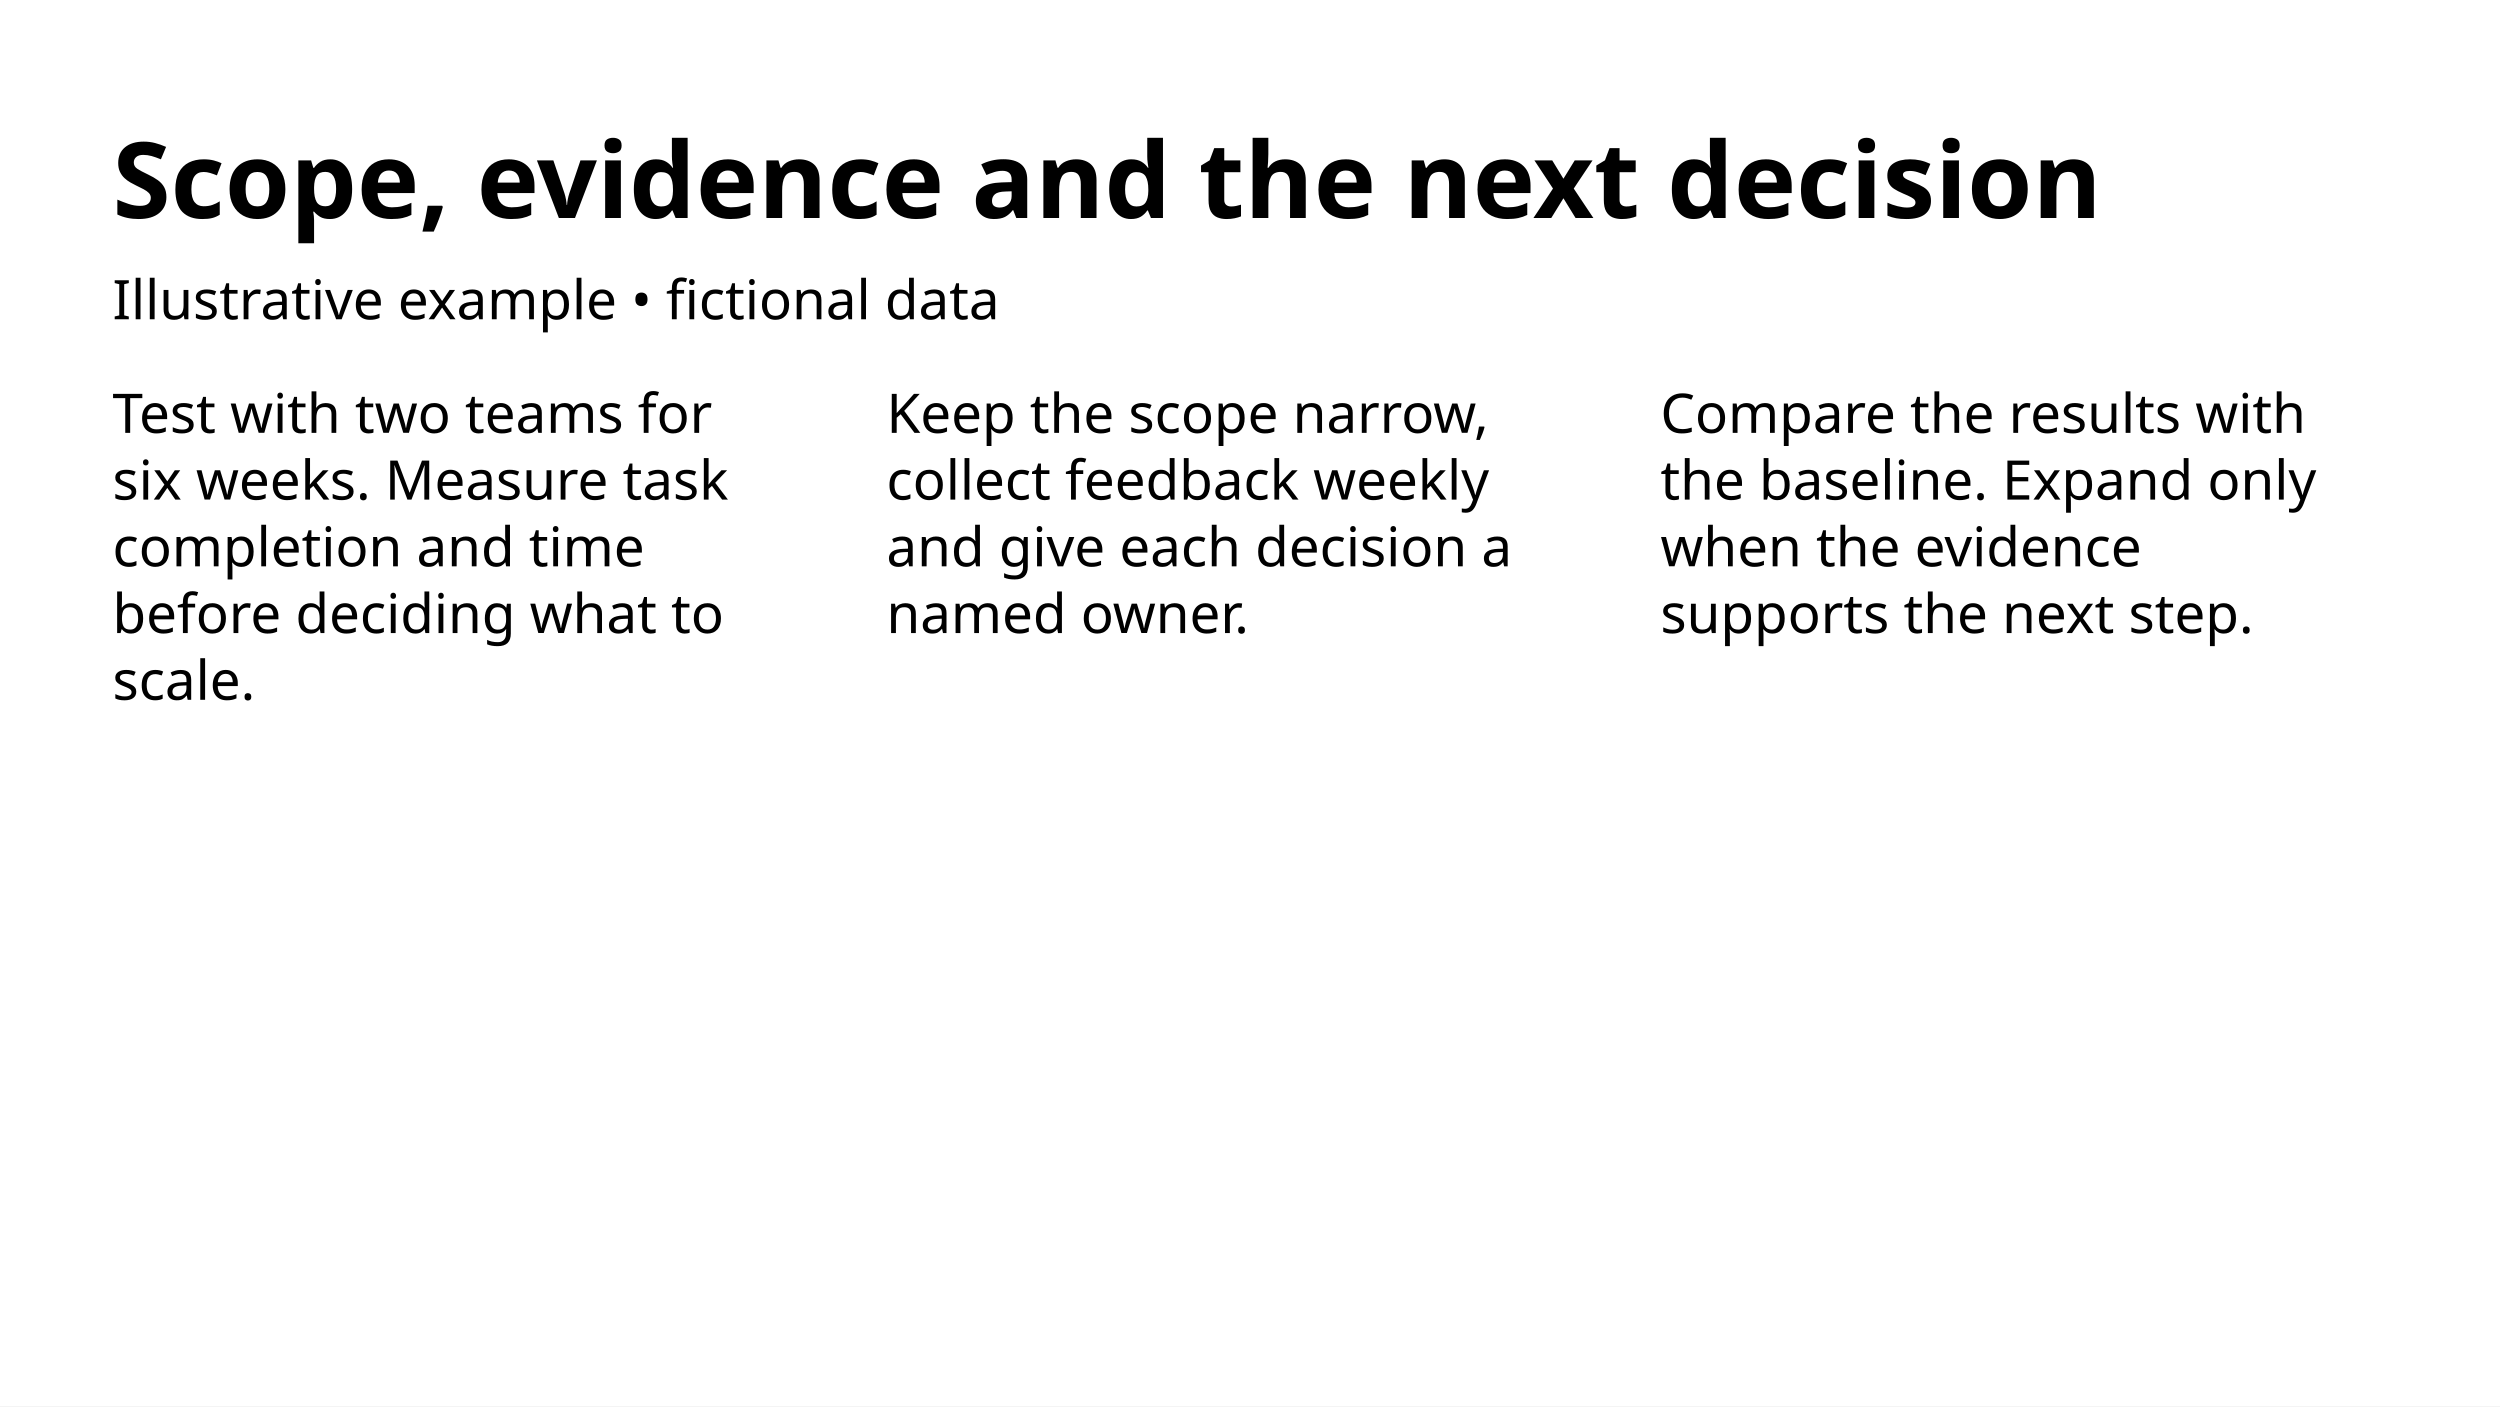
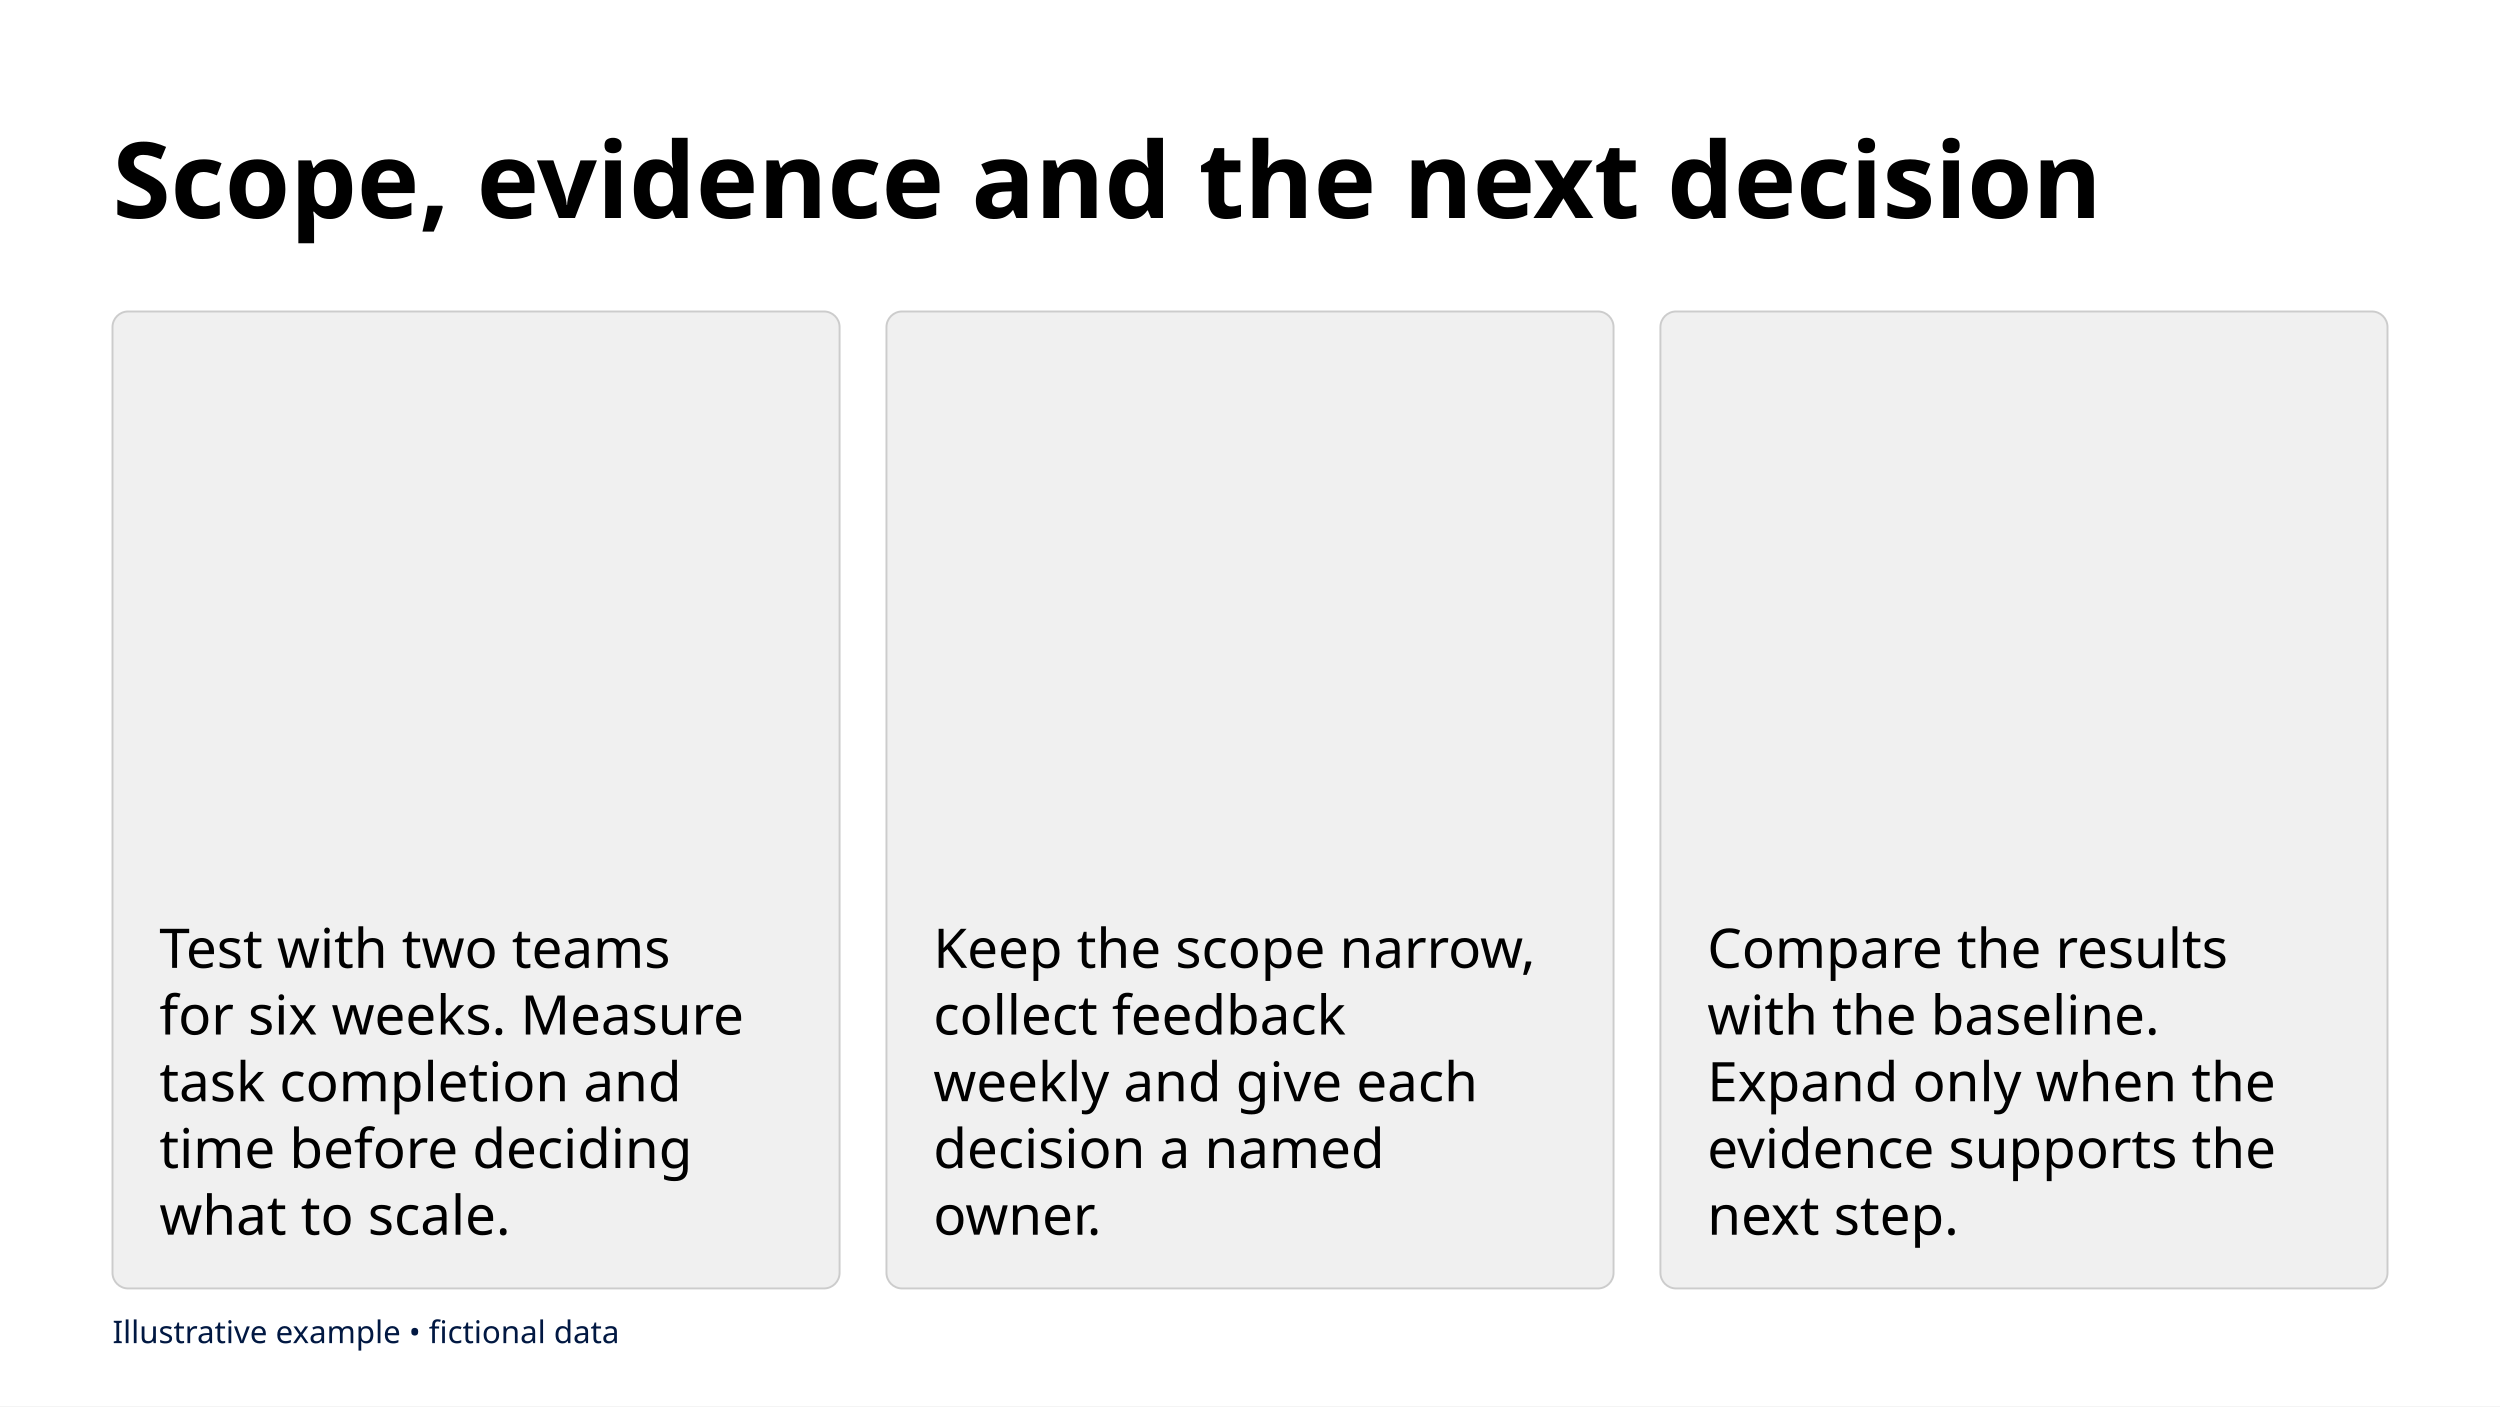
<svg xmlns="http://www.w3.org/2000/svg" aria-label="Scope, evidence and the next decision" aria-roledescription="slide" height="720" role="group" viewBox="0 0 1280 720" width="1280">
  <rect aria-hidden="true" fill="#FFFFFF" height="720" opacity="1" width="1280" x="0" y="0" />
  <g>
    <text fill="#000000" font-family="Aptos Display, sans-serif" font-size="54" font-weight="700" style="white-space:pre" text-anchor="start" x="57.6" xml:space="preserve" y="111.6">Scope, evidence and the next decision</text>
  </g>
+   <rect aria-hidden="true" fill="#F0F0F0" height="500.2" rx="8" stroke="#CCCCCC" width="372.267" x="57.6" y="159.48" />
  <g>
-     <text fill="#000000" font-family="Aptos, sans-serif" font-size="28" font-weight="400" style="white-space:pre" text-anchor="start" x="57.6" xml:space="preserve" y="163.48">Illustrative example • fictional data</text>
+     <text fill="#000000" font-family="Aptos, sans-serif" font-size="28" font-weight="400" style="white-space:pre" text-anchor="start" x="81.6" xml:space="preserve" y="495.53">Test with two teams </text>
+     <text fill="#000000" font-family="Aptos, sans-serif" font-size="28" font-weight="400" style="white-space:pre" text-anchor="start" x="81.6" xml:space="preserve" y="529.69">for six weeks. Measure </text>
+     <text fill="#000000" font-family="Aptos, sans-serif" font-size="28" font-weight="400" style="white-space:pre" text-anchor="start" x="81.6" xml:space="preserve" y="563.85">task completion and </text>
+     <text fill="#000000" font-family="Aptos, sans-serif" font-size="28" font-weight="400" style="white-space:pre" text-anchor="start" x="81.6" xml:space="preserve" y="598.01">time before deciding </text>
+     <text fill="#000000" font-family="Aptos, sans-serif" font-size="28" font-weight="400" style="white-space:pre" text-anchor="start" x="81.6" xml:space="preserve" y="632.17">what to scale.</text>
  </g>
+   <rect aria-hidden="true" fill="#F0F0F0" height="500.2" rx="8" stroke="#CCCCCC" width="372.267" x="453.867" y="159.48" />
  <g>
-     <text fill="#000000" font-family="Aptos, sans-serif" font-size="28" font-weight="400" style="white-space:pre" text-anchor="start" x="57.6" xml:space="preserve" y="221.64">Test with two teams for </text>
-     <text fill="#000000" font-family="Aptos, sans-serif" font-size="28" font-weight="400" style="white-space:pre" text-anchor="start" x="57.6" xml:space="preserve" y="255.8">six weeks. Measure task </text>
-     <text fill="#000000" font-family="Aptos, sans-serif" font-size="28" font-weight="400" style="white-space:pre" text-anchor="start" x="57.6" xml:space="preserve" y="289.96">completion and time </text>
-     <text fill="#000000" font-family="Aptos, sans-serif" font-size="28" font-weight="400" style="white-space:pre" text-anchor="start" x="57.6" xml:space="preserve" y="324.12">before deciding what to </text>
-     <text fill="#000000" font-family="Aptos, sans-serif" font-size="28" font-weight="400" style="white-space:pre" text-anchor="start" x="57.6" xml:space="preserve" y="358.28">scale.</text>
+     <text fill="#000000" font-family="Aptos, sans-serif" font-size="28" font-weight="400" style="white-space:pre" text-anchor="start" x="477.867" xml:space="preserve" y="495.53">Keep the scope narrow, </text>
+     <text fill="#000000" font-family="Aptos, sans-serif" font-size="28" font-weight="400" style="white-space:pre" text-anchor="start" x="477.867" xml:space="preserve" y="529.69">collect feedback </text>
+     <text fill="#000000" font-family="Aptos, sans-serif" font-size="28" font-weight="400" style="white-space:pre" text-anchor="start" x="477.867" xml:space="preserve" y="563.85">weekly and give each </text>
+     <text fill="#000000" font-family="Aptos, sans-serif" font-size="28" font-weight="400" style="white-space:pre" text-anchor="start" x="477.867" xml:space="preserve" y="598.01">decision a named </text>
+     <text fill="#000000" font-family="Aptos, sans-serif" font-size="28" font-weight="400" style="white-space:pre" text-anchor="start" x="477.867" xml:space="preserve" y="632.17">owner.</text>
  </g>
+   <rect aria-hidden="true" fill="#F0F0F0" height="500.2" rx="8" stroke="#CCCCCC" width="372.267" x="850.133" y="159.48" />
  <g>
-     <text fill="#000000" font-family="Aptos, sans-serif" font-size="28" font-weight="400" style="white-space:pre" text-anchor="start" x="453.867" xml:space="preserve" y="221.64">Keep the scope narrow, </text>
-     <text fill="#000000" font-family="Aptos, sans-serif" font-size="28" font-weight="400" style="white-space:pre" text-anchor="start" x="453.867" xml:space="preserve" y="255.8">collect feedback weekly </text>
-     <text fill="#000000" font-family="Aptos, sans-serif" font-size="28" font-weight="400" style="white-space:pre" text-anchor="start" x="453.867" xml:space="preserve" y="289.96">and give each decision a </text>
-     <text fill="#000000" font-family="Aptos, sans-serif" font-size="28" font-weight="400" style="white-space:pre" text-anchor="start" x="453.867" xml:space="preserve" y="324.12">named owner.</text>
+     <text fill="#000000" font-family="Aptos, sans-serif" font-size="28" font-weight="400" style="white-space:pre" text-anchor="start" x="874.133" xml:space="preserve" y="495.53">Compare the results </text>
+     <text fill="#000000" font-family="Aptos, sans-serif" font-size="28" font-weight="400" style="white-space:pre" text-anchor="start" x="874.133" xml:space="preserve" y="529.69">with the baseline. </text>
+     <text fill="#000000" font-family="Aptos, sans-serif" font-size="28" font-weight="400" style="white-space:pre" text-anchor="start" x="874.133" xml:space="preserve" y="563.85">Expand only when the </text>
+     <text fill="#000000" font-family="Aptos, sans-serif" font-size="28" font-weight="400" style="white-space:pre" text-anchor="start" x="874.133" xml:space="preserve" y="598.01">evidence supports the </text>
+     <text fill="#000000" font-family="Aptos, sans-serif" font-size="28" font-weight="400" style="white-space:pre" text-anchor="start" x="874.133" xml:space="preserve" y="632.17">next step.</text>
  </g>
+   <g />
  <g>
-     <text fill="#000000" font-family="Aptos, sans-serif" font-size="28" font-weight="400" style="white-space:pre" text-anchor="start" x="850.133" xml:space="preserve" y="221.64">Compare the results with </text>
-     <text fill="#000000" font-family="Aptos, sans-serif" font-size="28" font-weight="400" style="white-space:pre" text-anchor="start" x="850.133" xml:space="preserve" y="255.8">the baseline. Expand only </text>
-     <text fill="#000000" font-family="Aptos, sans-serif" font-size="28" font-weight="400" style="white-space:pre" text-anchor="start" x="850.133" xml:space="preserve" y="289.96">when the evidence </text>
-     <text fill="#000000" font-family="Aptos, sans-serif" font-size="28" font-weight="400" style="white-space:pre" text-anchor="start" x="850.133" xml:space="preserve" y="324.12">supports the next step.</text>
+     <g>
+       <g>
+         <text fill="#011842" font-family="Aptos, sans-serif" font-size="16" font-weight="400" style="white-space:pre" text-anchor="start" x="57.6" xml:space="preserve" y="687.68">Illustrative example • fictional data</text>
+       </g>
+     </g>
  </g>
</svg>
